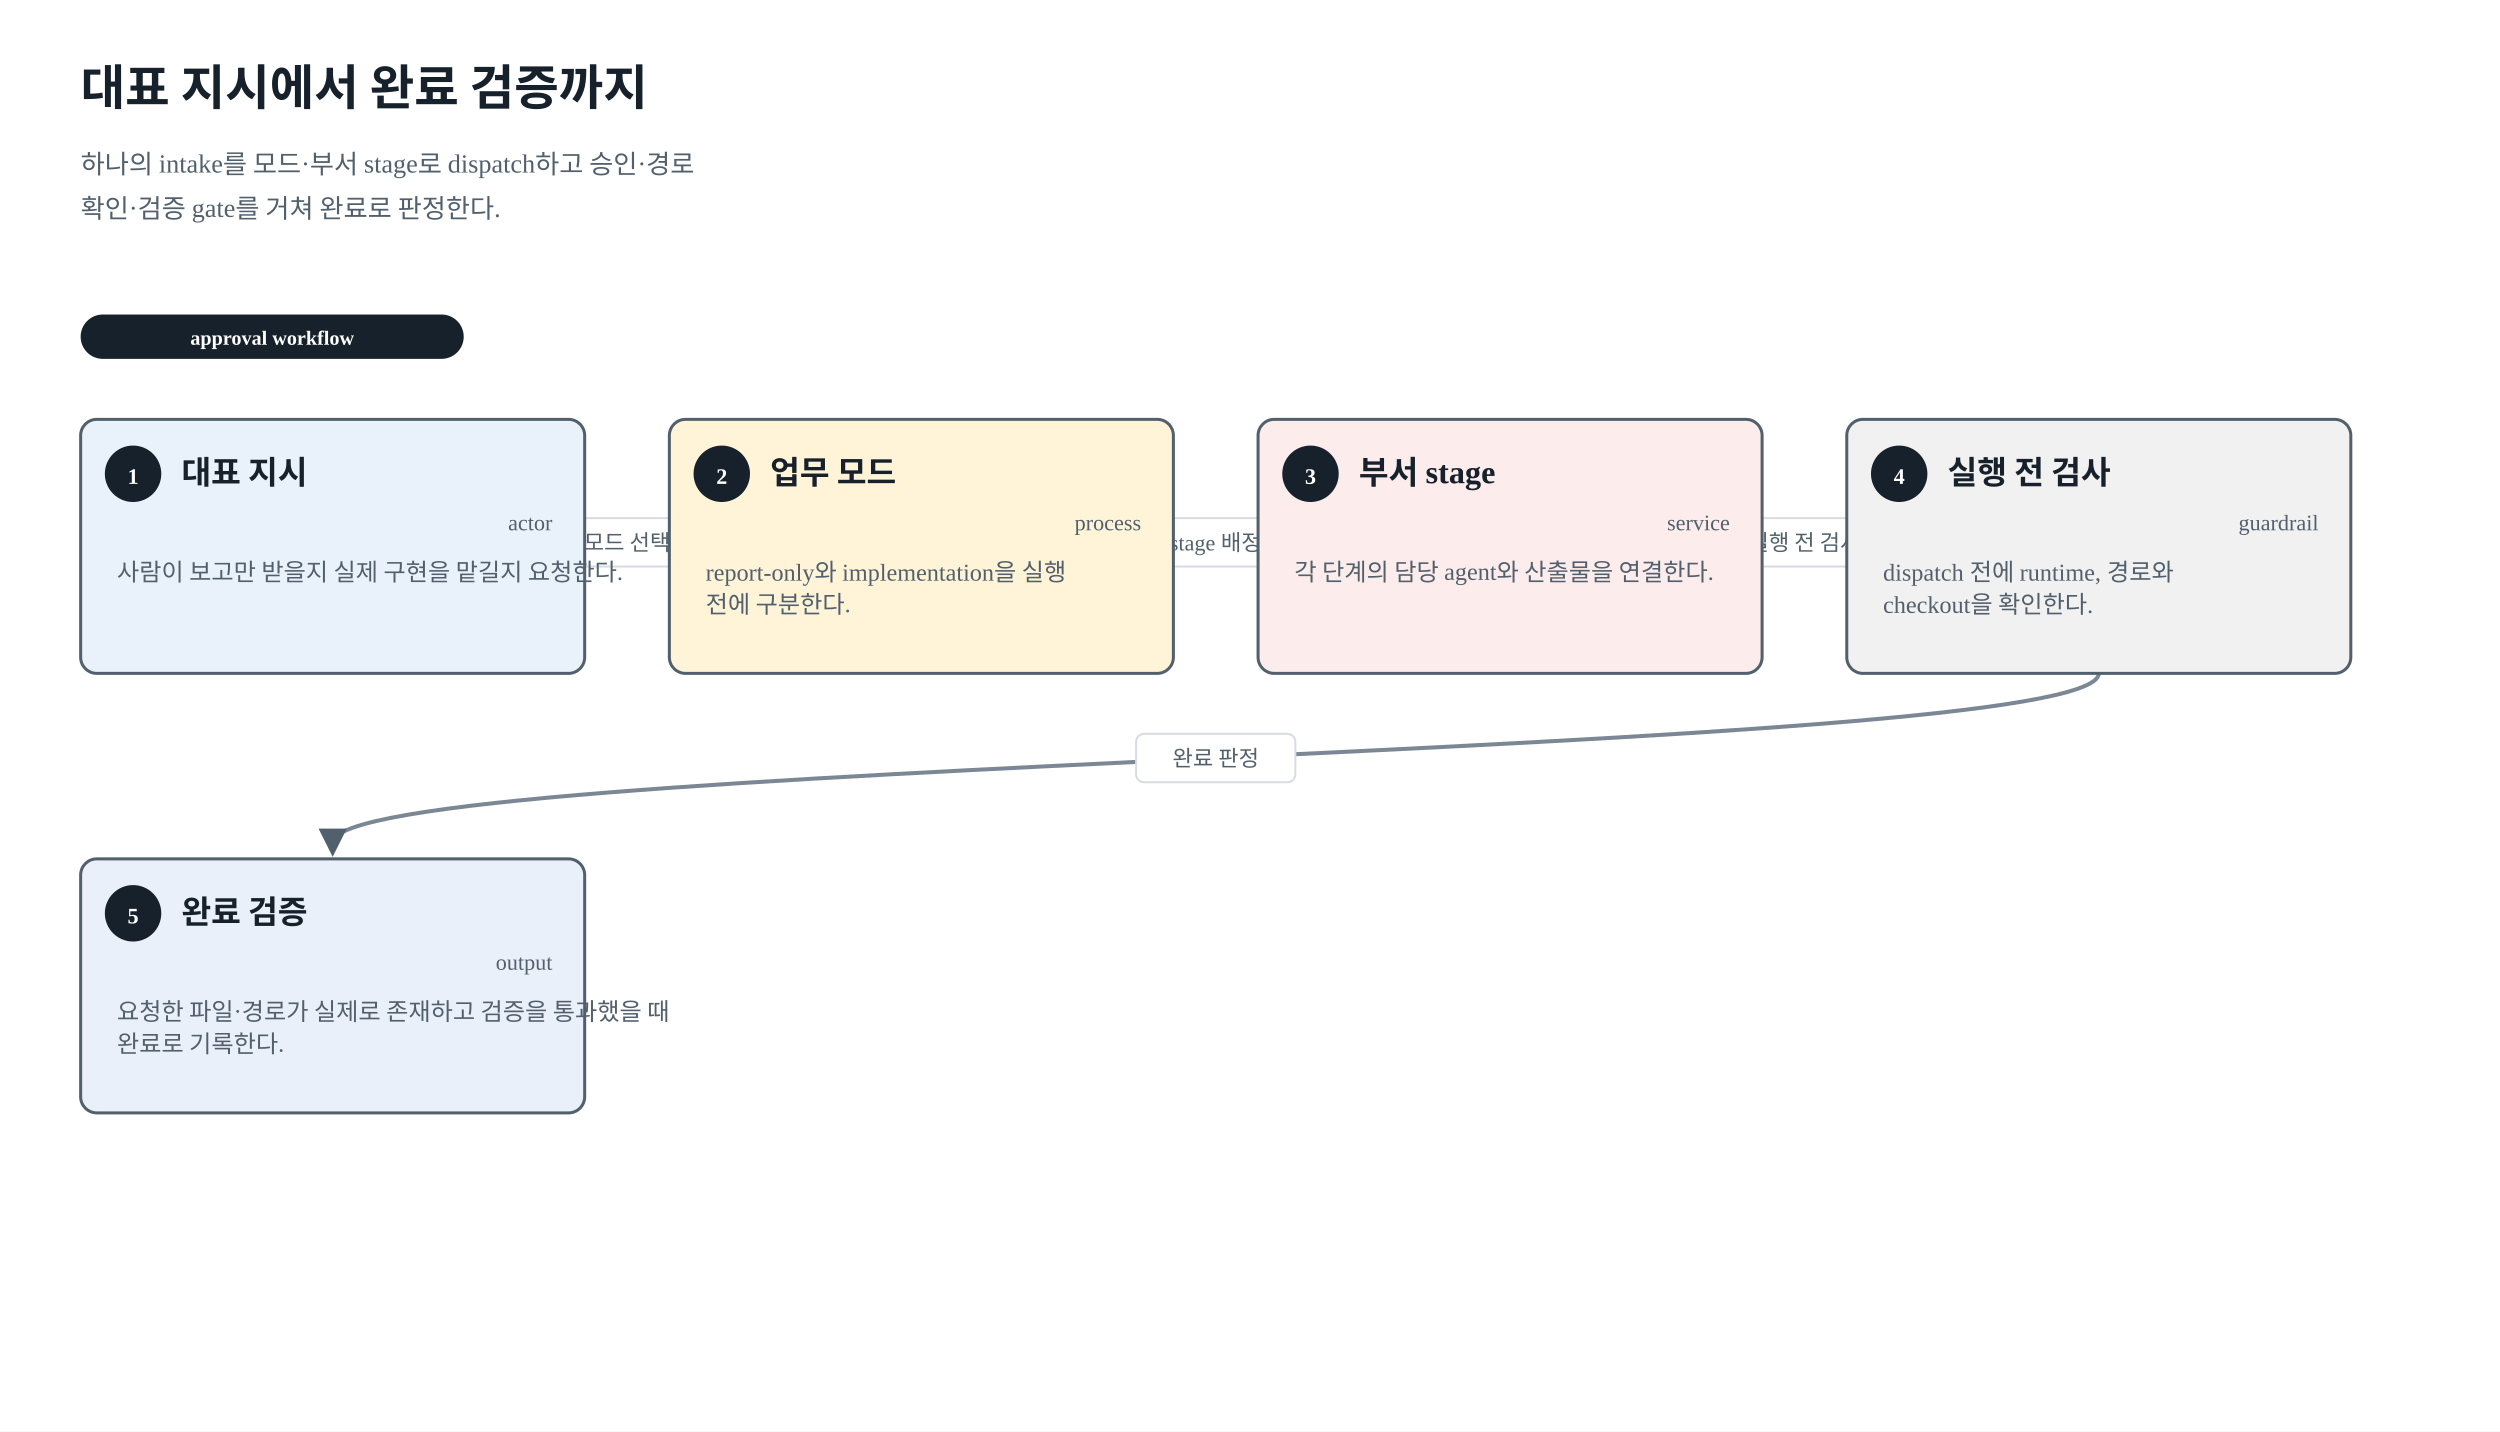
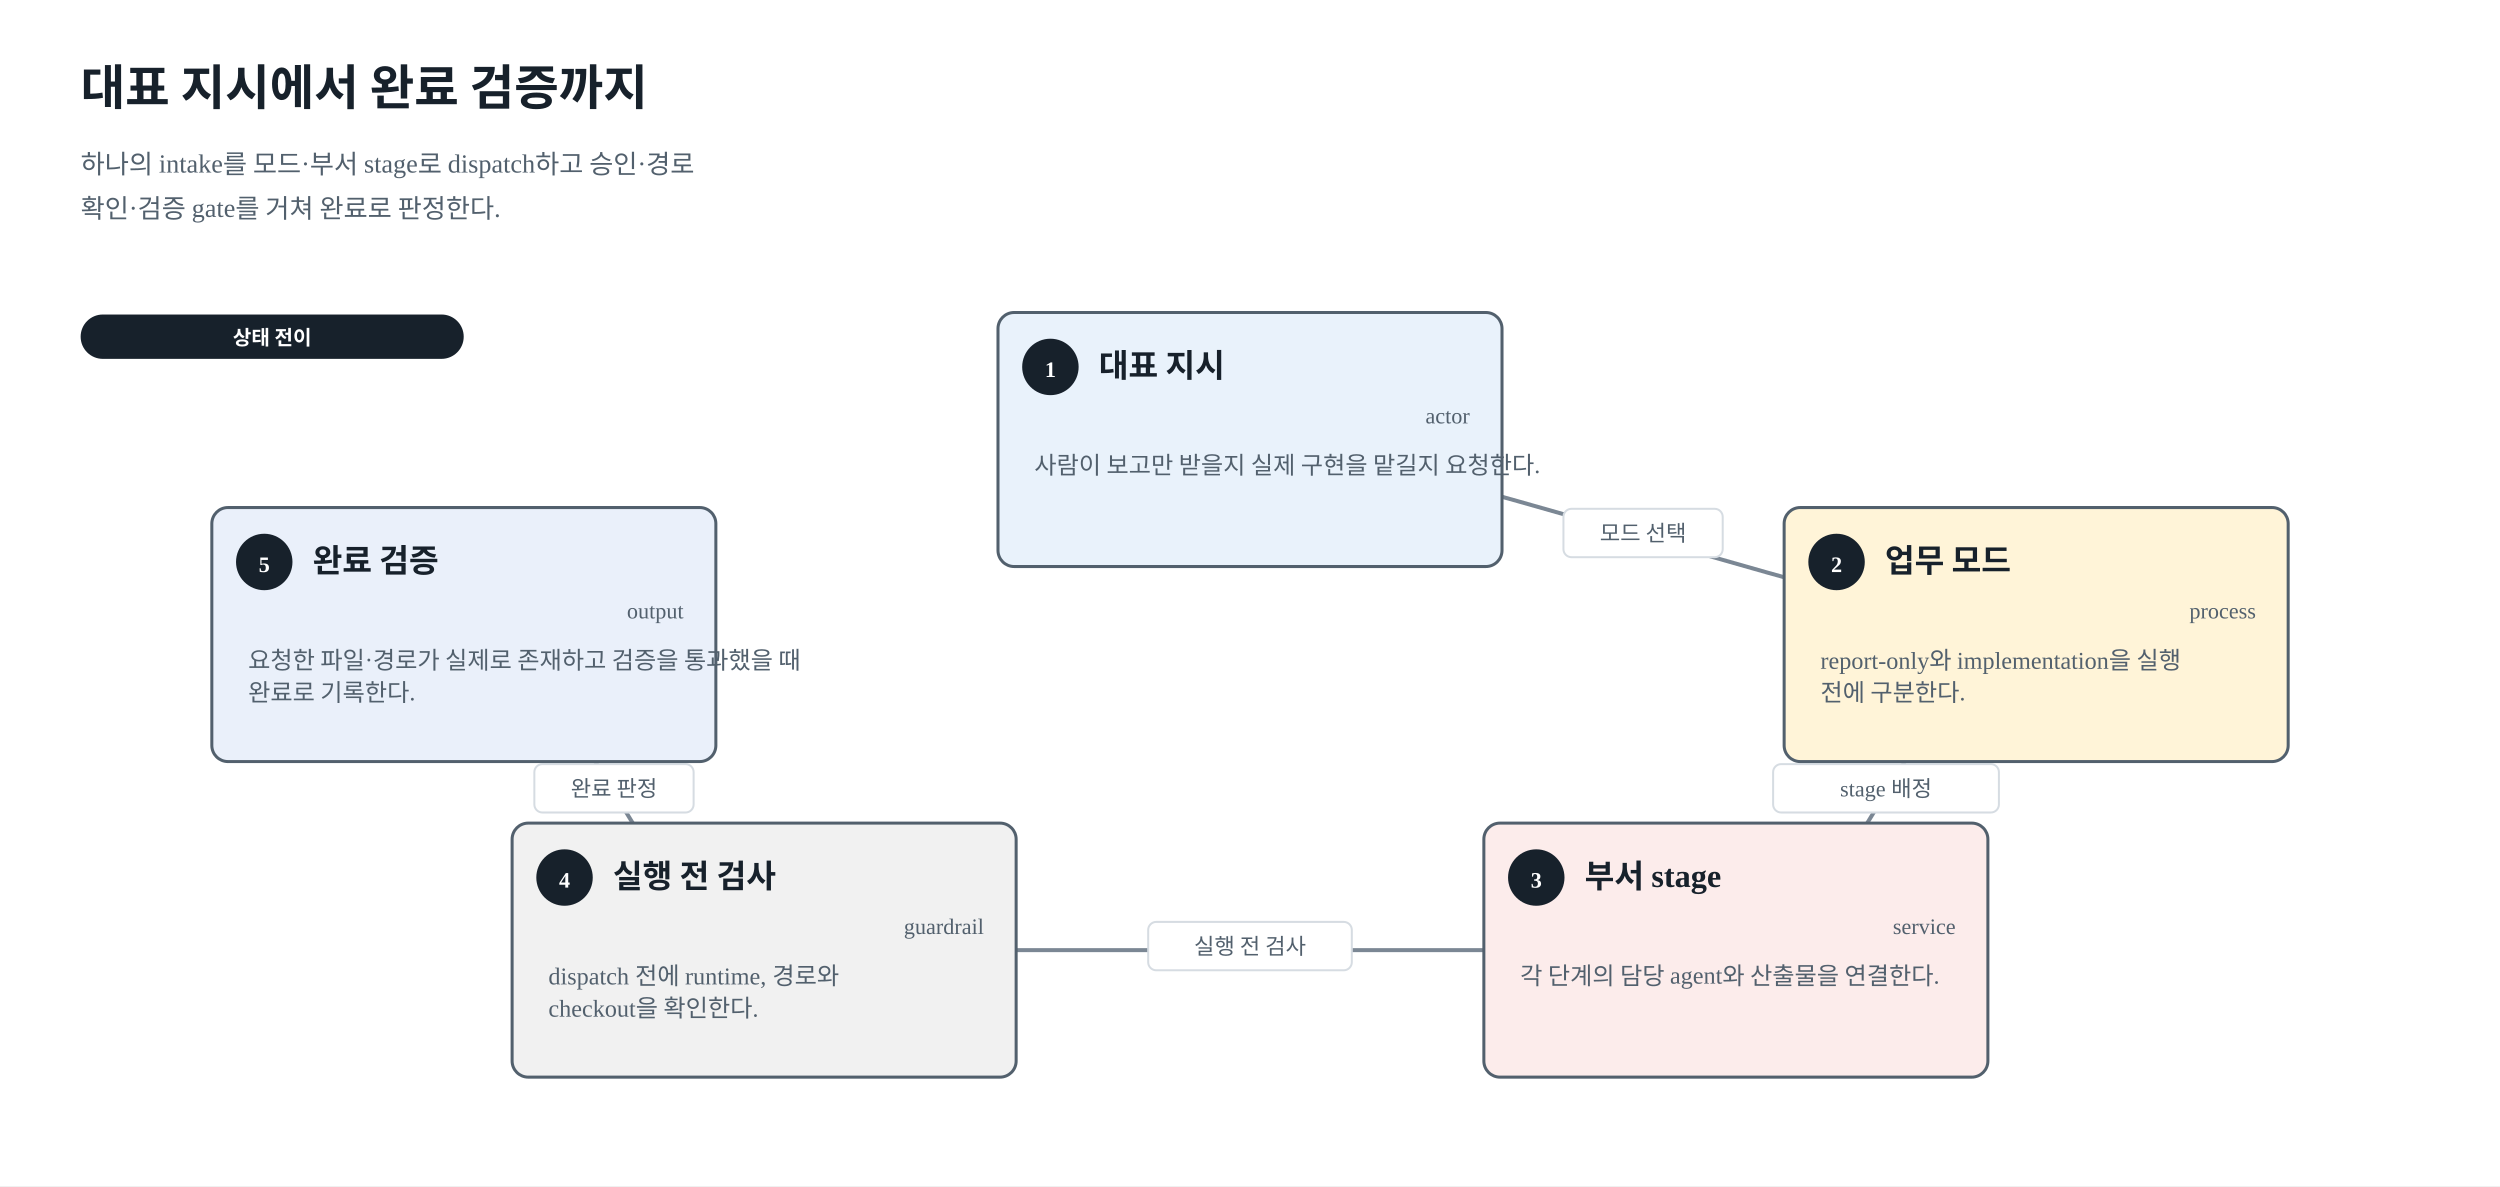
- <svg xmlns="http://www.w3.org/2000/svg" viewBox="0 0 1240 710" role="img" aria-labelledby="system-map-title system-map-desc">
+ <svg xmlns="http://www.w3.org/2000/svg" viewBox="0 0 1240 588.262" role="img" aria-labelledby="system-map-title system-map-desc">
  <defs>
    <marker id="system-map-arrow" viewBox="0 0 10 10" refX="5" refY="5" markerWidth="7" markerHeight="7" orient="auto-start-reverse">
      <path d="M 0 0 L 10 5 L 0 10 z" fill="#52606d" />
    </marker>
  </defs>
-   <rect width="1240" height="710" fill="#ffffff" />
+   <rect width="1240" height="588.262" fill="#ffffff" />
  <text fill="#17212b" font-size="24" font-weight="700">
    <tspan x="40" y="52">대표 지시에서 완료 검증까지</tspan>
  </text>
  <text fill="#52606d" font-size="13">
    <tspan x="40" y="86">하나의 intake를 모드·부서 stage로 dispatch하고 승인·경로</tspan>
    <tspan x="40" y="108">확인·검증 gate를 거쳐 완료로 판정한다.</tspan>
  </text>
  <rect x="40" y="156" width="190" height="22" rx="11" fill="#17212b" />
-   <text x="135" y="171" text-anchor="middle" fill="#ffffff" font-size="10" font-weight="700">approval workflow</text>
+   <text x="135" y="171" text-anchor="middle" fill="#ffffff" font-size="10" font-weight="700">상태 전이</text>
  <g data-flow="flow-01">
-     <path d="M 290 271 L 324 271" fill="none" stroke="#7b8794" stroke-width="2" marker-end="url(#system-map-arrow)" />
-     <rect x="271.5" y="257" width="79" height="24" rx="4" fill="#ffffff" stroke="#d6dce2" />
-     <text x="311" y="273" text-anchor="middle" fill="#52606d" font-size="11">모드 선택</text>
+     <path d="M 620 218 C 674 218, 955.933 314.738, 1009.93 314.738" fill="none" stroke="#7b8794" stroke-width="2" marker-end="url(#system-map-arrow)" />
+     <rect x="775.467" y="252.369" width="79" height="24" rx="4" fill="#ffffff" stroke="#d6dce2" />
+     <text x="814.967" y="268.369" text-anchor="middle" fill="#52606d" font-size="11">모드 선택</text>
  </g>
  <g data-flow="flow-02">
-     <path d="M 582 271 L 616 271" fill="none" stroke="#7b8794" stroke-width="2" marker-end="url(#system-map-arrow)" />
-     <rect x="547" y="257" width="112" height="24" rx="4" fill="#ffffff" stroke="#d6dce2" />
-     <text x="603" y="273" text-anchor="middle" fill="#52606d" font-size="11">stage 배정</text>
+     <path d="M 1009.93 314.738 C 955.933 314.738, 914.992 471.262, 860.992 471.262" fill="none" stroke="#7b8794" stroke-width="2" marker-end="url(#system-map-arrow)" />
+     <rect x="879.463" y="379" width="112" height="24" rx="4" fill="#ffffff" stroke="#d6dce2" />
+     <text x="935.463" y="395" text-anchor="middle" fill="#52606d" font-size="11">stage 배정</text>
  </g>
  <g data-flow="flow-03">
-     <path d="M 874 271 L 908 271" fill="none" stroke="#7b8794" stroke-width="2" marker-end="url(#system-map-arrow)" />
-     <rect x="844.5" y="257" width="101" height="24" rx="4" fill="#ffffff" stroke="#d6dce2" />
-     <text x="895" y="273" text-anchor="middle" fill="#52606d" font-size="11">실행 전 검사</text>
+     <path d="M 860.992 471.262 C 806.992 471.262, 433.008 471.262, 379.008 471.262" fill="none" stroke="#7b8794" stroke-width="2" marker-end="url(#system-map-arrow)" />
+     <rect x="569.5" y="457.262" width="101" height="24" rx="4" fill="#ffffff" stroke="#d6dce2" />
+     <text x="620" y="473.262" text-anchor="middle" fill="#52606d" font-size="11">실행 전 검사</text>
  </g>
  <g data-flow="flow-04">
-     <path d="M 1041 334 C 1041 376, 165 376, 165 418" fill="none" stroke="#7b8794" stroke-width="2" marker-end="url(#system-map-arrow)" />
-     <rect x="563.5" y="364" width="79" height="24" rx="4" fill="#ffffff" stroke="#d6dce2" />
-     <text x="603" y="380" text-anchor="middle" fill="#52606d" font-size="11">완료 판정</text>
+     <path d="M 379.008 471.262 C 325.008 471.262, 284.067 314.738, 230.067 314.738" fill="none" stroke="#7b8794" stroke-width="2" marker-end="url(#system-map-arrow)" />
+     <rect x="265.037" y="379" width="79" height="24" rx="4" fill="#ffffff" stroke="#d6dce2" />
+     <text x="304.537" y="395" text-anchor="middle" fill="#52606d" font-size="11">완료 판정</text>
  </g>
  <g data-node="executive-intake">
-     <rect x="40" y="208" width="250" height="126" rx="8" fill="#e9f2fb" stroke="#52606d" stroke-width="1.5" />
-     <circle cx="66" cy="235" r="14" fill="#17212b" />
-     <text x="66" y="240" text-anchor="middle" fill="#ffffff" font-size="11" font-weight="700">1</text>
-     <text x="90" y="240" fill="#17212b" font-size="16" font-weight="700">대표 지시</text>
-     <text x="274" y="263" text-anchor="end" fill="#52606d" font-size="11">actor</text>
-     <text x="58" y="286" fill="#52606d" font-size="12">
-       <tspan x="58" y="288">사람이 보고만 받을지 실제 구현을 맡길지 요청한다.</tspan>
+     <rect x="495.0" y="155.0" width="250" height="126" rx="8" fill="#e9f2fb" stroke="#52606d" stroke-width="1.5" />
+     <circle cx="521.0" cy="182.0" r="14" fill="#17212b" />
+     <text x="521.0" y="187.0" text-anchor="middle" fill="#ffffff" font-size="11" font-weight="700">1</text>
+     <text x="545.0" y="187.0" fill="#17212b" font-size="16" font-weight="700">대표 지시</text>
+     <text x="729.0" y="210.0" text-anchor="end" fill="#52606d" font-size="11">actor</text>
+     <text x="513.0" y="233.0" fill="#52606d" font-size="12">
+       <tspan x="513.0" y="235.0">사람이 보고만 받을지 실제 구현을 맡길지 요청한다.</tspan>
    </text>
  </g>
  <g data-node="work-mode">
-     <rect x="332" y="208" width="250" height="126" rx="8" fill="#fff4d8" stroke="#52606d" stroke-width="1.5" />
-     <circle cx="358" cy="235" r="14" fill="#17212b" />
-     <text x="358" y="240" text-anchor="middle" fill="#ffffff" font-size="11" font-weight="700">2</text>
-     <text x="382" y="240" fill="#17212b" font-size="16" font-weight="700">업무 모드</text>
-     <text x="566" y="263" text-anchor="end" fill="#52606d" font-size="11">process</text>
-     <text x="350" y="286" fill="#52606d" font-size="12">
-       <tspan x="350" y="288">report-only와 implementation을 실행</tspan>
-       <tspan x="350" y="304">전에 구분한다.</tspan>
+     <rect x="884.933" y="251.738" width="250" height="126" rx="8" fill="#fff4d8" stroke="#52606d" stroke-width="1.5" />
+     <circle cx="910.933" cy="278.738" r="14" fill="#17212b" />
+     <text x="910.933" y="283.738" text-anchor="middle" fill="#ffffff" font-size="11" font-weight="700">2</text>
+     <text x="934.933" y="283.738" fill="#17212b" font-size="16" font-weight="700">업무 모드</text>
+     <text x="1118.933" y="306.738" text-anchor="end" fill="#52606d" font-size="11">process</text>
+     <text x="902.933" y="329.738" fill="#52606d" font-size="12">
+       <tspan x="902.933" y="331.738">report-only와 implementation을 실행</tspan>
+       <tspan x="902.933" y="347.738">전에 구분한다.</tspan>
    </text>
  </g>
  <g data-node="stage-dispatch">
-     <rect x="624" y="208" width="250" height="126" rx="8" fill="#fceceb" stroke="#52606d" stroke-width="1.5" />
-     <circle cx="650" cy="235" r="14" fill="#17212b" />
-     <text x="650" y="240" text-anchor="middle" fill="#ffffff" font-size="11" font-weight="700">3</text>
-     <text x="674" y="240" fill="#17212b" font-size="16" font-weight="700">부서 stage</text>
-     <text x="858" y="263" text-anchor="end" fill="#52606d" font-size="11">service</text>
-     <text x="642" y="286" fill="#52606d" font-size="12">
-       <tspan x="642" y="288">각 단계의 담당 agent와 산출물을 연결한다.</tspan>
+     <rect x="735.992" y="408.262" width="250" height="126" rx="8" fill="#fceceb" stroke="#52606d" stroke-width="1.5" />
+     <circle cx="761.992" cy="435.262" r="14" fill="#17212b" />
+     <text x="761.992" y="440.262" text-anchor="middle" fill="#ffffff" font-size="11" font-weight="700">3</text>
+     <text x="785.992" y="440.262" fill="#17212b" font-size="16" font-weight="700">부서 stage</text>
+     <text x="969.992" y="463.262" text-anchor="end" fill="#52606d" font-size="11">service</text>
+     <text x="753.992" y="486.262" fill="#52606d" font-size="12">
+       <tspan x="753.992" y="488.262">각 단계의 담당 agent와 산출물을 연결한다.</tspan>
    </text>
  </g>
  <g data-node="runtime-preflight">
-     <rect x="916" y="208" width="250" height="126" rx="8" fill="#f1f1f1" stroke="#52606d" stroke-width="1.5" />
-     <circle cx="942" cy="235" r="14" fill="#17212b" />
-     <text x="942" y="240" text-anchor="middle" fill="#ffffff" font-size="11" font-weight="700">4</text>
-     <text x="966" y="240" fill="#17212b" font-size="16" font-weight="700">실행 전 검사</text>
-     <text x="1150" y="263" text-anchor="end" fill="#52606d" font-size="11">guardrail</text>
-     <text x="934" y="286" fill="#52606d" font-size="12">
-       <tspan x="934" y="288">dispatch 전에 runtime, 경로와</tspan>
-       <tspan x="934" y="304">checkout을 확인한다.</tspan>
+     <rect x="254.008" y="408.262" width="250" height="126" rx="8" fill="#f1f1f1" stroke="#52606d" stroke-width="1.5" />
+     <circle cx="280.008" cy="435.262" r="14" fill="#17212b" />
+     <text x="280.008" y="440.262" text-anchor="middle" fill="#ffffff" font-size="11" font-weight="700">4</text>
+     <text x="304.008" y="440.262" fill="#17212b" font-size="16" font-weight="700">실행 전 검사</text>
+     <text x="488.008" y="463.262" text-anchor="end" fill="#52606d" font-size="11">guardrail</text>
+     <text x="272.008" y="486.262" fill="#52606d" font-size="12">
+       <tspan x="272.008" y="488.262">dispatch 전에 runtime, 경로와</tspan>
+       <tspan x="272.008" y="504.262">checkout을 확인한다.</tspan>
    </text>
  </g>
  <g data-node="completion-gate">
-     <rect x="40" y="426" width="250" height="126" rx="8" fill="#eaf0fa" stroke="#52606d" stroke-width="1.5" />
-     <circle cx="66" cy="453" r="14" fill="#17212b" />
-     <text x="66" y="458" text-anchor="middle" fill="#ffffff" font-size="11" font-weight="700">5</text>
-     <text x="90" y="458" fill="#17212b" font-size="16" font-weight="700">완료 검증</text>
-     <text x="274" y="481" text-anchor="end" fill="#52606d" font-size="11">output</text>
-     <text x="58" y="504" fill="#52606d" font-size="12">
-       <tspan x="58" y="506">요청한 파일·경로가 실제로 존재하고 검증을 통과했을 때</tspan>
-       <tspan x="58" y="522">완료로 기록한다.</tspan>
+     <rect x="105.067" y="251.738" width="250" height="126" rx="8" fill="#eaf0fa" stroke="#52606d" stroke-width="1.5" />
+     <circle cx="131.067" cy="278.738" r="14" fill="#17212b" />
+     <text x="131.067" y="283.738" text-anchor="middle" fill="#ffffff" font-size="11" font-weight="700">5</text>
+     <text x="155.067" y="283.738" fill="#17212b" font-size="16" font-weight="700">완료 검증</text>
+     <text x="339.067" y="306.738" text-anchor="end" fill="#52606d" font-size="11">output</text>
+     <text x="123.067" y="329.738" fill="#52606d" font-size="12">
+       <tspan x="123.067" y="331.738">요청한 파일·경로가 실제로 존재하고 검증을 통과했을 때</tspan>
+       <tspan x="123.067" y="347.738">완료로 기록한다.</tspan>
    </text>
  </g>
</svg>
